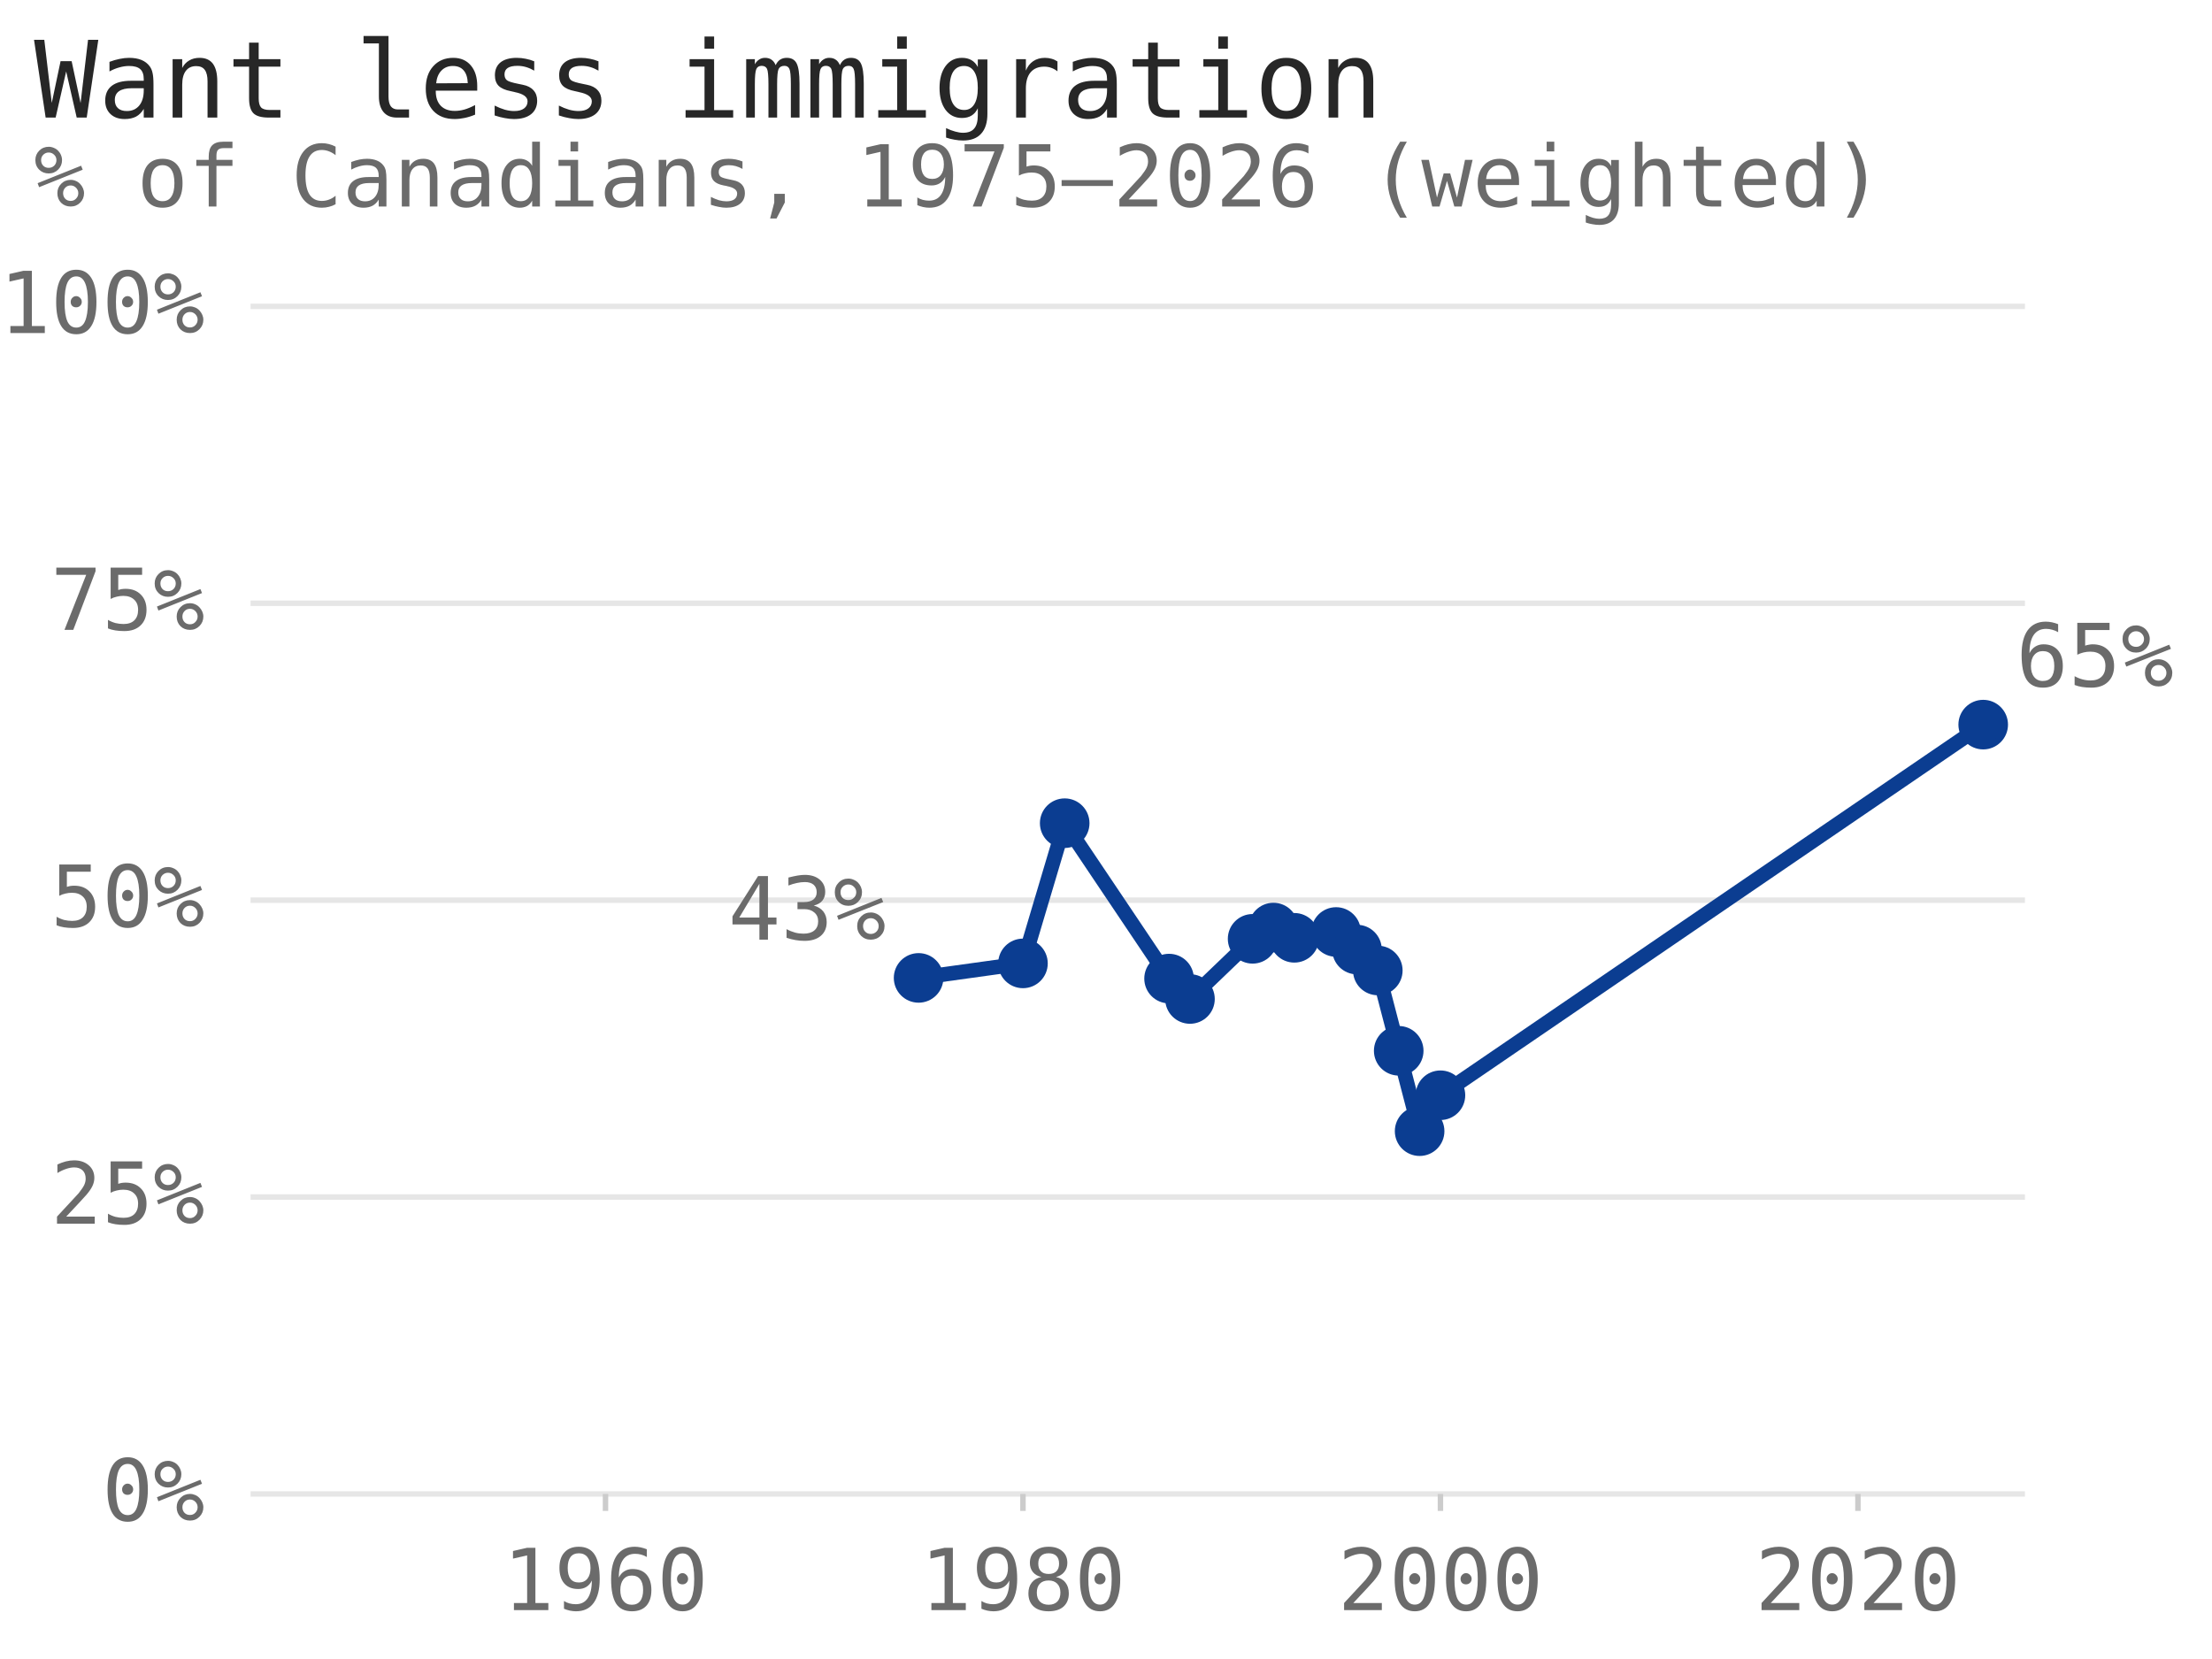
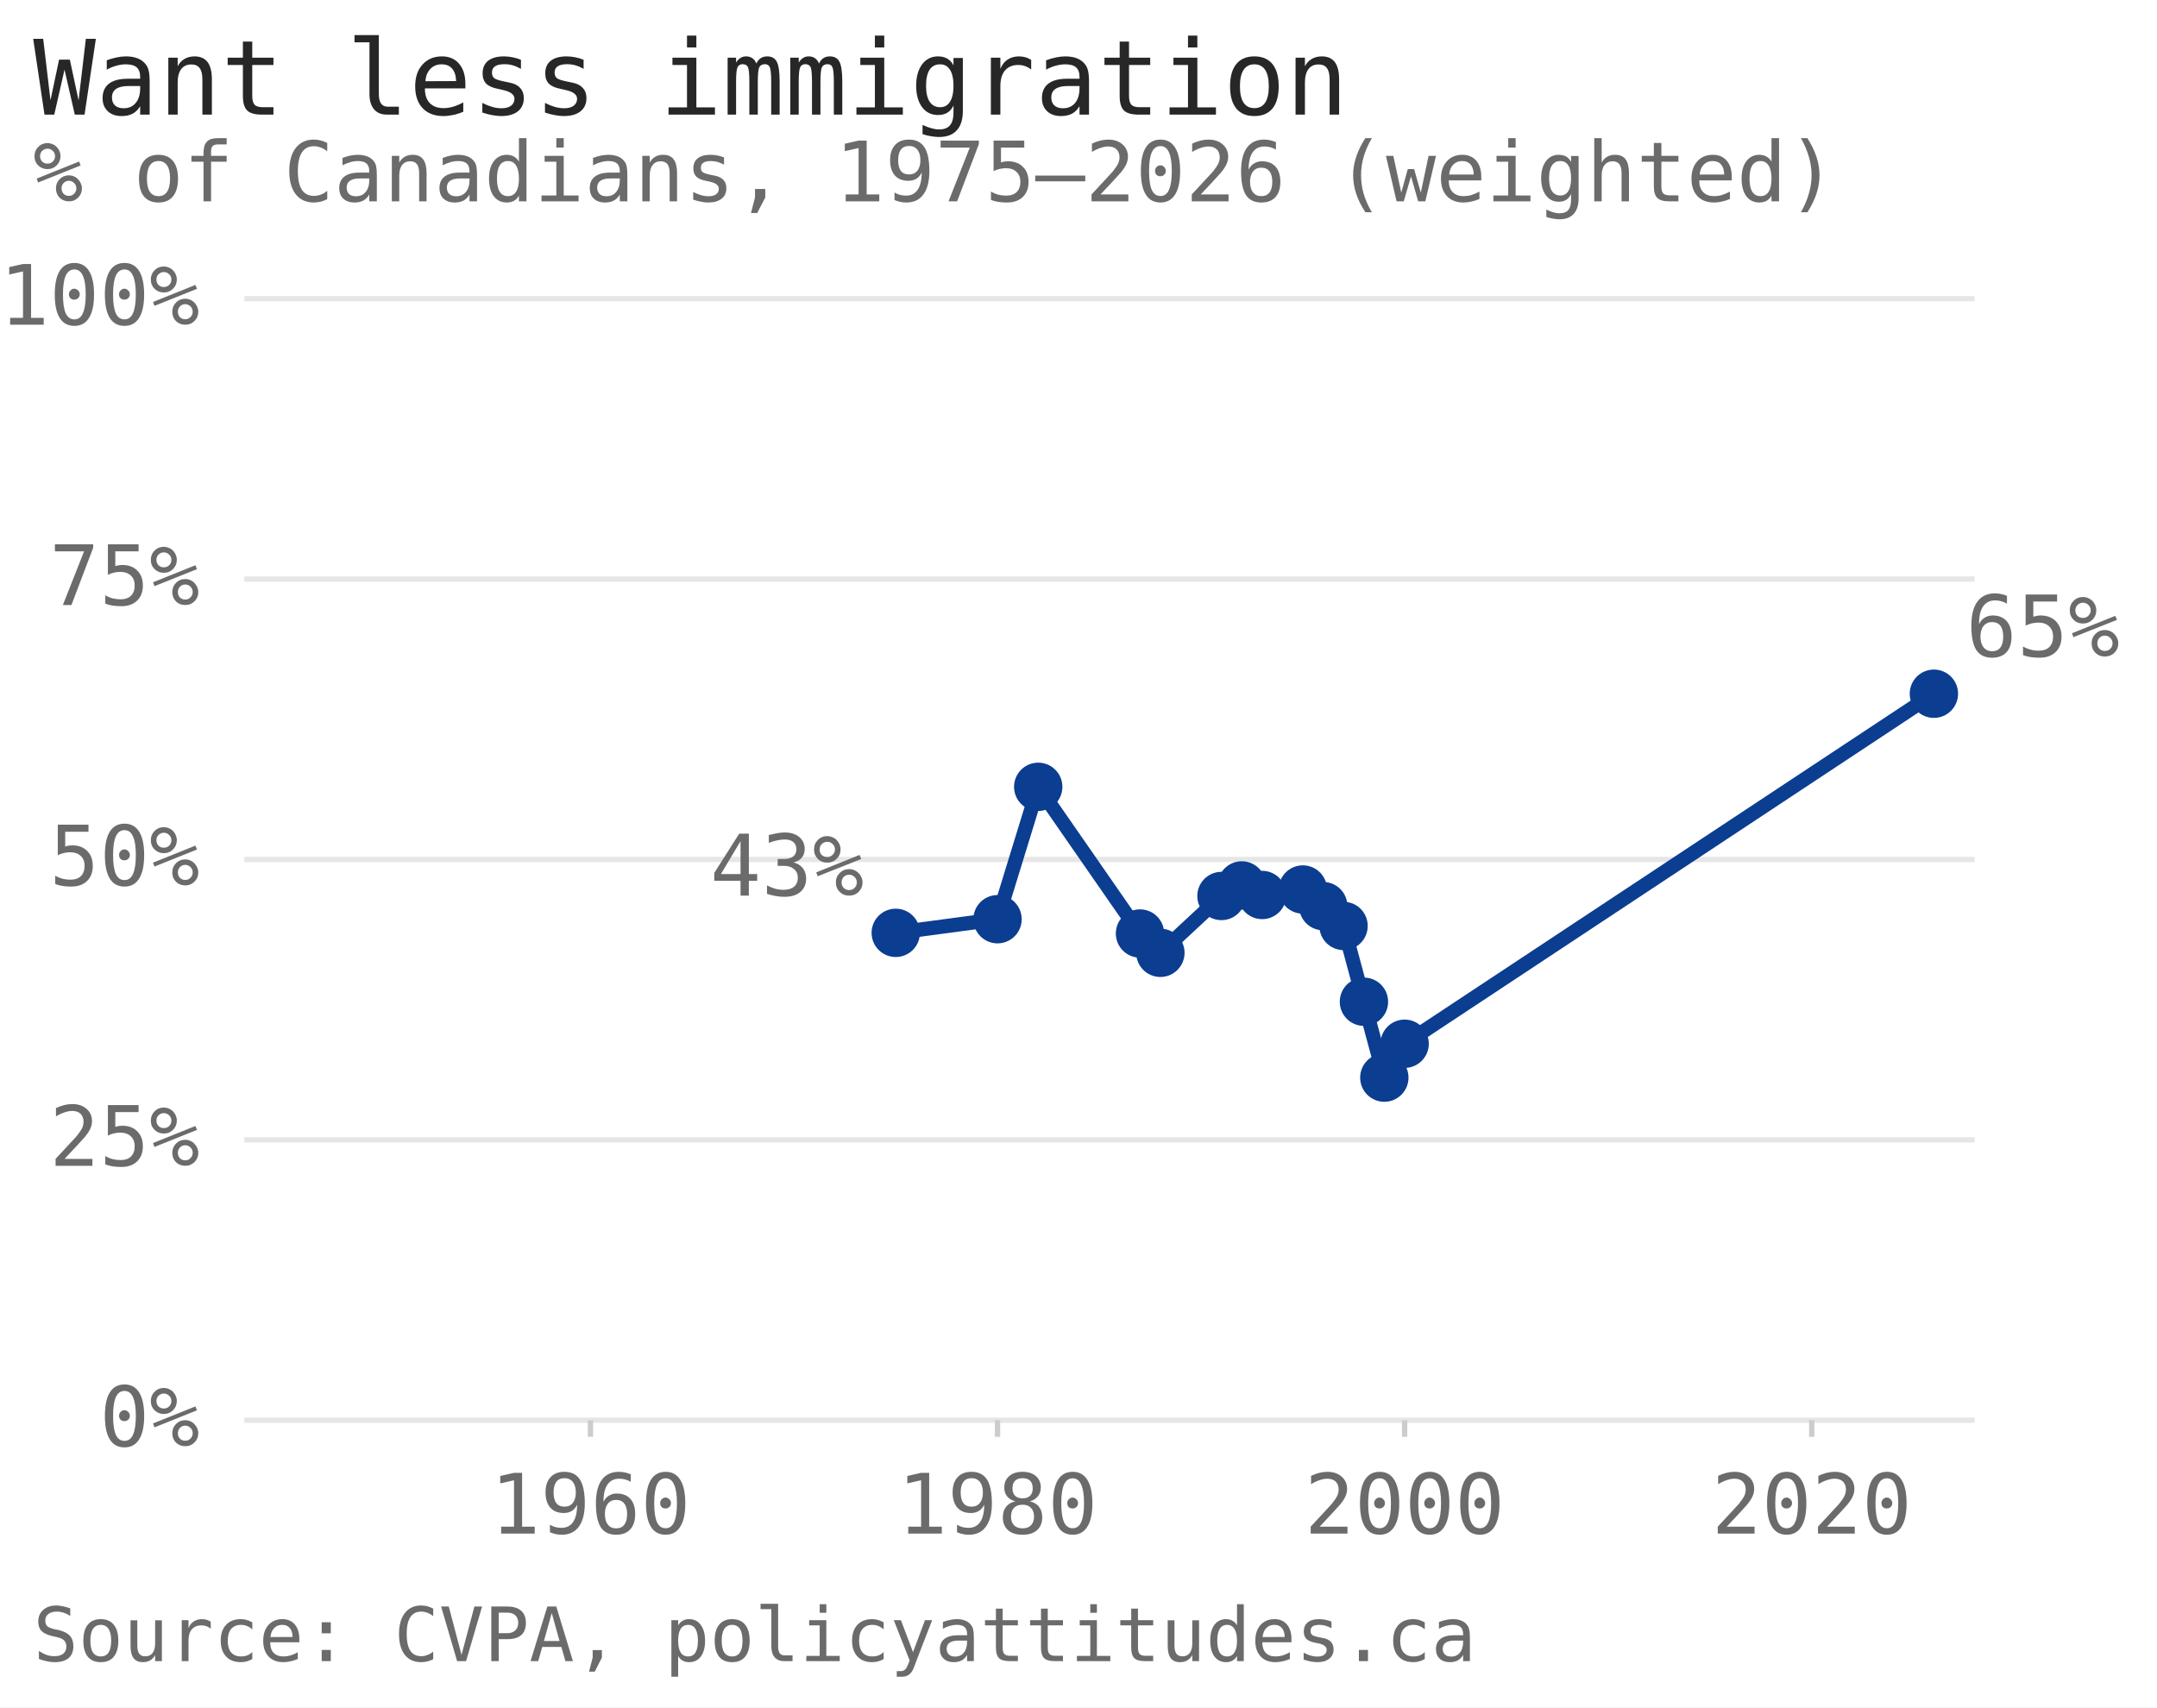
- <svg xmlns="http://www.w3.org/2000/svg" width="259.20pt" height="194.40pt" viewBox="0 0 259.20 194.40">
+ <svg xmlns="http://www.w3.org/2000/svg" width="259.20pt" height="205.20pt" viewBox="0 0 259.20 205.20">
  <g id="want-less-immigration" class="svglite">
    <defs>
      <style type="text/css">
    .svglite line, .svglite polyline, .svglite polygon, .svglite path, .svglite rect, .svglite circle {
      fill: none;
      stroke: #000000;
      stroke-linecap: round;
      stroke-linejoin: round;
      stroke-miterlimit: 10.00;
    }
    .svglite text {
      white-space: pre;
    }
    .svglite g.glyphgroup path {
      fill: inherit;
      stroke: none;
    }
  </style>
    </defs>
    <rect width="100%" height="100%" style="stroke: none; fill: #FFFFFF;" />
    <defs>
-       <clipPath id="want-less-immigration-cpMC4wMHwyNTkuMjB8MC4wMHwxOTQuNDA=">
-         <rect x="0.00" y="0.00" width="259.20" height="194.40" />
+       <clipPath id="want-less-immigration-cpMC4wMHwyNTkuMjB8MC4wMHwyMDUuMjA=">
+         <rect x="0.00" y="0.00" width="259.20" height="205.20" />
      </clipPath>
    </defs>
-     <g clip-path="url(#want-less-immigration-cpMC4wMHwyNTkuMjB8MC4wMHwxOTQuNDA=)">
-       <rect x="0.00" y="-0" width="259.20" height="194.40" style="stroke-width: 1.16; stroke: none; fill: #FFFFFF;" />
-       <polyline points="29.36,175.06 237.28,175.06 " style="stroke-width: 0.64; stroke: #E6E6E6; stroke-linecap: butt;" />
-       <polyline points="29.36,140.27 237.28,140.27 " style="stroke-width: 0.64; stroke: #E6E6E6; stroke-linecap: butt;" />
-       <polyline points="29.36,105.48 237.28,105.48 " style="stroke-width: 0.64; stroke: #E6E6E6; stroke-linecap: butt;" />
-       <polyline points="29.36,70.69 237.28,70.69 " style="stroke-width: 0.64; stroke: #E6E6E6; stroke-linecap: butt;" />
+     <g clip-path="url(#want-less-immigration-cpMC4wMHwyNTkuMjB8MC4wMHwyMDUuMjA=)">
+       <rect x="0.00" y="0.00" width="259.20" height="205.20" style="stroke-width: 1.16; stroke: none; fill: #FFFFFF;" />
+       <polyline points="29.36,170.70 237.28,170.70 " style="stroke-width: 0.64; stroke: #E6E6E6; stroke-linecap: butt;" />
+       <polyline points="29.36,137.00 237.28,137.00 " style="stroke-width: 0.64; stroke: #E6E6E6; stroke-linecap: butt;" />
+       <polyline points="29.36,103.30 237.28,103.30 " style="stroke-width: 0.64; stroke: #E6E6E6; stroke-linecap: butt;" />
+       <polyline points="29.36,69.60 237.28,69.60 " style="stroke-width: 0.64; stroke: #E6E6E6; stroke-linecap: butt;" />
      <polyline points="29.36,35.90 237.28,35.90 " style="stroke-width: 0.64; stroke: #E6E6E6; stroke-linecap: butt;" />
-       <polyline points="107.64,114.59 119.87,112.89 124.76,96.46 136.99,114.67 139.44,117.06 146.78,110.01 149.22,108.69 151.67,109.89 156.56,109.21 159.01,111.27 161.45,113.72 163.90,123.13 166.35,132.55 168.79,128.34 232.39,84.91 " style="stroke-width: 1.71; stroke: #0B3D91; stroke-linecap: butt;" />
-       <circle cx="107.64" cy="114.59" r="2.52" style="stroke-width: 0.77; stroke: #0B3D91; fill: #0B3D91;" />
-       <circle cx="119.87" cy="112.89" r="2.52" style="stroke-width: 0.77; stroke: #0B3D91; fill: #0B3D91;" />
-       <circle cx="124.76" cy="96.46" r="2.52" style="stroke-width: 0.77; stroke: #0B3D91; fill: #0B3D91;" />
-       <circle cx="136.99" cy="114.67" r="2.52" style="stroke-width: 0.77; stroke: #0B3D91; fill: #0B3D91;" />
-       <circle cx="139.44" cy="117.06" r="2.52" style="stroke-width: 0.77; stroke: #0B3D91; fill: #0B3D91;" />
-       <circle cx="146.78" cy="110.01" r="2.52" style="stroke-width: 0.77; stroke: #0B3D91; fill: #0B3D91;" />
-       <circle cx="149.22" cy="108.69" r="2.52" style="stroke-width: 0.77; stroke: #0B3D91; fill: #0B3D91;" />
-       <circle cx="151.67" cy="109.89" r="2.52" style="stroke-width: 0.77; stroke: #0B3D91; fill: #0B3D91;" />
-       <circle cx="156.56" cy="109.21" r="2.52" style="stroke-width: 0.77; stroke: #0B3D91; fill: #0B3D91;" />
-       <circle cx="159.01" cy="111.27" r="2.52" style="stroke-width: 0.77; stroke: #0B3D91; fill: #0B3D91;" />
-       <circle cx="161.45" cy="113.72" r="2.52" style="stroke-width: 0.77; stroke: #0B3D91; fill: #0B3D91;" />
-       <circle cx="163.90" cy="123.13" r="2.52" style="stroke-width: 0.77; stroke: #0B3D91; fill: #0B3D91;" />
-       <circle cx="166.35" cy="132.55" r="2.52" style="stroke-width: 0.77; stroke: #0B3D91; fill: #0B3D91;" />
-       <circle cx="168.79" cy="128.34" r="2.52" style="stroke-width: 0.77; stroke: #0B3D91; fill: #0B3D91;" />
-       <circle cx="232.39" cy="84.91" r="2.52" style="stroke-width: 0.77; stroke: #0B3D91; fill: #0B3D91;" />
-       <text x="103.81" y="110.11" text-anchor="end" style="font-size: 10.24px;fill: #6B6B6B; font-family: &quot;Inconsolata&quot;;">43%</text>
-       <text x="236.22" y="80.44" style="font-size: 10.24px;fill: #6B6B6B; font-family: &quot;Inconsolata&quot;;">65%</text>
-       <text x="23.99" y="178.18" text-anchor="end" style="font-size: 10.00px;fill: #6B6B6B; font-family: &quot;Inconsolata&quot;;">0%</text>
-       <text x="23.99" y="143.39" text-anchor="end" style="font-size: 10.00px;fill: #6B6B6B; font-family: &quot;Inconsolata&quot;;">25%</text>
-       <text x="23.99" y="108.60" text-anchor="end" style="font-size: 10.00px;fill: #6B6B6B; font-family: &quot;Inconsolata&quot;;">50%</text>
-       <text x="23.99" y="73.81" text-anchor="end" style="font-size: 10.00px;fill: #6B6B6B; font-family: &quot;Inconsolata&quot;;">75%</text>
+       <polyline points="107.64,112.12 119.87,110.48 124.76,94.57 136.99,112.20 139.44,114.52 146.78,107.69 149.22,106.42 151.67,107.57 156.56,106.91 159.01,108.91 161.45,111.29 163.90,120.40 166.35,129.52 168.79,125.45 232.39,83.38 " style="stroke-width: 1.71; stroke: #0B3D91; stroke-linecap: butt;" />
+       <circle cx="107.64" cy="112.12" r="2.52" style="stroke-width: 0.77; stroke: #0B3D91; fill: #0B3D91;" />
+       <circle cx="119.87" cy="110.48" r="2.52" style="stroke-width: 0.77; stroke: #0B3D91; fill: #0B3D91;" />
+       <circle cx="124.76" cy="94.57" r="2.52" style="stroke-width: 0.77; stroke: #0B3D91; fill: #0B3D91;" />
+       <circle cx="136.99" cy="112.20" r="2.52" style="stroke-width: 0.77; stroke: #0B3D91; fill: #0B3D91;" />
+       <circle cx="139.44" cy="114.52" r="2.52" style="stroke-width: 0.77; stroke: #0B3D91; fill: #0B3D91;" />
+       <circle cx="146.78" cy="107.69" r="2.52" style="stroke-width: 0.77; stroke: #0B3D91; fill: #0B3D91;" />
+       <circle cx="149.22" cy="106.42" r="2.52" style="stroke-width: 0.77; stroke: #0B3D91; fill: #0B3D91;" />
+       <circle cx="151.67" cy="107.57" r="2.52" style="stroke-width: 0.77; stroke: #0B3D91; fill: #0B3D91;" />
+       <circle cx="156.56" cy="106.91" r="2.52" style="stroke-width: 0.77; stroke: #0B3D91; fill: #0B3D91;" />
+       <circle cx="159.01" cy="108.91" r="2.52" style="stroke-width: 0.77; stroke: #0B3D91; fill: #0B3D91;" />
+       <circle cx="161.45" cy="111.29" r="2.52" style="stroke-width: 0.77; stroke: #0B3D91; fill: #0B3D91;" />
+       <circle cx="163.90" cy="120.40" r="2.52" style="stroke-width: 0.77; stroke: #0B3D91; fill: #0B3D91;" />
+       <circle cx="166.35" cy="129.52" r="2.52" style="stroke-width: 0.77; stroke: #0B3D91; fill: #0B3D91;" />
+       <circle cx="168.79" cy="125.45" r="2.52" style="stroke-width: 0.77; stroke: #0B3D91; fill: #0B3D91;" />
+       <circle cx="232.39" cy="83.38" r="2.52" style="stroke-width: 0.77; stroke: #0B3D91; fill: #0B3D91;" />
+       <text x="103.81" y="107.65" text-anchor="end" style="font-size: 10.24px;fill: #6B6B6B; font-family: &quot;Inconsolata&quot;;">43%</text>
+       <text x="236.22" y="78.91" style="font-size: 10.24px;fill: #6B6B6B; font-family: &quot;Inconsolata&quot;;">65%</text>
+       <text x="23.99" y="173.82" text-anchor="end" style="font-size: 10.00px;fill: #6B6B6B; font-family: &quot;Inconsolata&quot;;">0%</text>
+       <text x="23.99" y="140.12" text-anchor="end" style="font-size: 10.00px;fill: #6B6B6B; font-family: &quot;Inconsolata&quot;;">25%</text>
+       <text x="23.99" y="106.42" text-anchor="end" style="font-size: 10.00px;fill: #6B6B6B; font-family: &quot;Inconsolata&quot;;">50%</text>
+       <text x="23.99" y="72.72" text-anchor="end" style="font-size: 10.00px;fill: #6B6B6B; font-family: &quot;Inconsolata&quot;;">75%</text>
      <text x="23.99" y="39.03" text-anchor="end" style="font-size: 10.00px;fill: #6B6B6B; font-family: &quot;Inconsolata&quot;;">100%</text>
-       <polyline points="70.95,177.05 70.95,175.06 " style="stroke-width: 0.64; stroke: #CCCCCC; stroke-linecap: butt;" />
-       <polyline points="119.87,177.05 119.87,175.06 " style="stroke-width: 0.64; stroke: #CCCCCC; stroke-linecap: butt;" />
-       <polyline points="168.79,177.05 168.79,175.06 " style="stroke-width: 0.64; stroke: #CCCCCC; stroke-linecap: butt;" />
-       <polyline points="217.71,177.05 217.71,175.06 " style="stroke-width: 0.64; stroke: #CCCCCC; stroke-linecap: butt;" />
-       <text x="70.95" y="188.67" text-anchor="middle" style="font-size: 10.00px;fill: #6B6B6B; font-family: &quot;Inconsolata&quot;;">1960</text>
-       <text x="119.87" y="188.67" text-anchor="middle" style="font-size: 10.00px;fill: #6B6B6B; font-family: &quot;Inconsolata&quot;;">1980</text>
-       <text x="168.79" y="188.67" text-anchor="middle" style="font-size: 10.00px;fill: #6B6B6B; font-family: &quot;Inconsolata&quot;;">2000</text>
-       <text x="217.71" y="188.67" text-anchor="middle" style="font-size: 10.00px;fill: #6B6B6B; font-family: &quot;Inconsolata&quot;;">2020</text>
+       <polyline points="70.95,172.69 70.95,170.70 " style="stroke-width: 0.64; stroke: #CCCCCC; stroke-linecap: butt;" />
+       <polyline points="119.87,172.69 119.87,170.70 " style="stroke-width: 0.64; stroke: #CCCCCC; stroke-linecap: butt;" />
+       <polyline points="168.79,172.69 168.79,170.70 " style="stroke-width: 0.64; stroke: #CCCCCC; stroke-linecap: butt;" />
+       <polyline points="217.71,172.69 217.71,170.70 " style="stroke-width: 0.64; stroke: #CCCCCC; stroke-linecap: butt;" />
+       <text x="70.95" y="184.32" text-anchor="middle" style="font-size: 10.00px;fill: #6B6B6B; font-family: &quot;Inconsolata&quot;;">1960</text>
+       <text x="119.87" y="184.32" text-anchor="middle" style="font-size: 10.00px;fill: #6B6B6B; font-family: &quot;Inconsolata&quot;;">1980</text>
+       <text x="168.79" y="184.32" text-anchor="middle" style="font-size: 10.00px;fill: #6B6B6B; font-family: &quot;Inconsolata&quot;;">2000</text>
+       <text x="217.71" y="184.32" text-anchor="middle" style="font-size: 10.00px;fill: #6B6B6B; font-family: &quot;Inconsolata&quot;;">2020</text>
      <text x="3.99" y="24.20" style="font-size: 10.00px;fill: #6B6B6B; font-family: &quot;Inconsolata&quot;;">% of Canadians, 1975–2026 (weighted)</text>
      <text x="3.99" y="13.78" style="font-size: 12.50px; font-weight: 500;fill: #272727; font-family: &quot;Inconsolata&quot;;">Want less immigration</text>
+       <text x="3.99" y="199.65" style="font-size: 9.00px;fill: #6B6B6B; font-family: &quot;Inconsolata&quot;;">Source: CVPA, policyattitudes.ca</text>
    </g>
  </g>
</svg>
